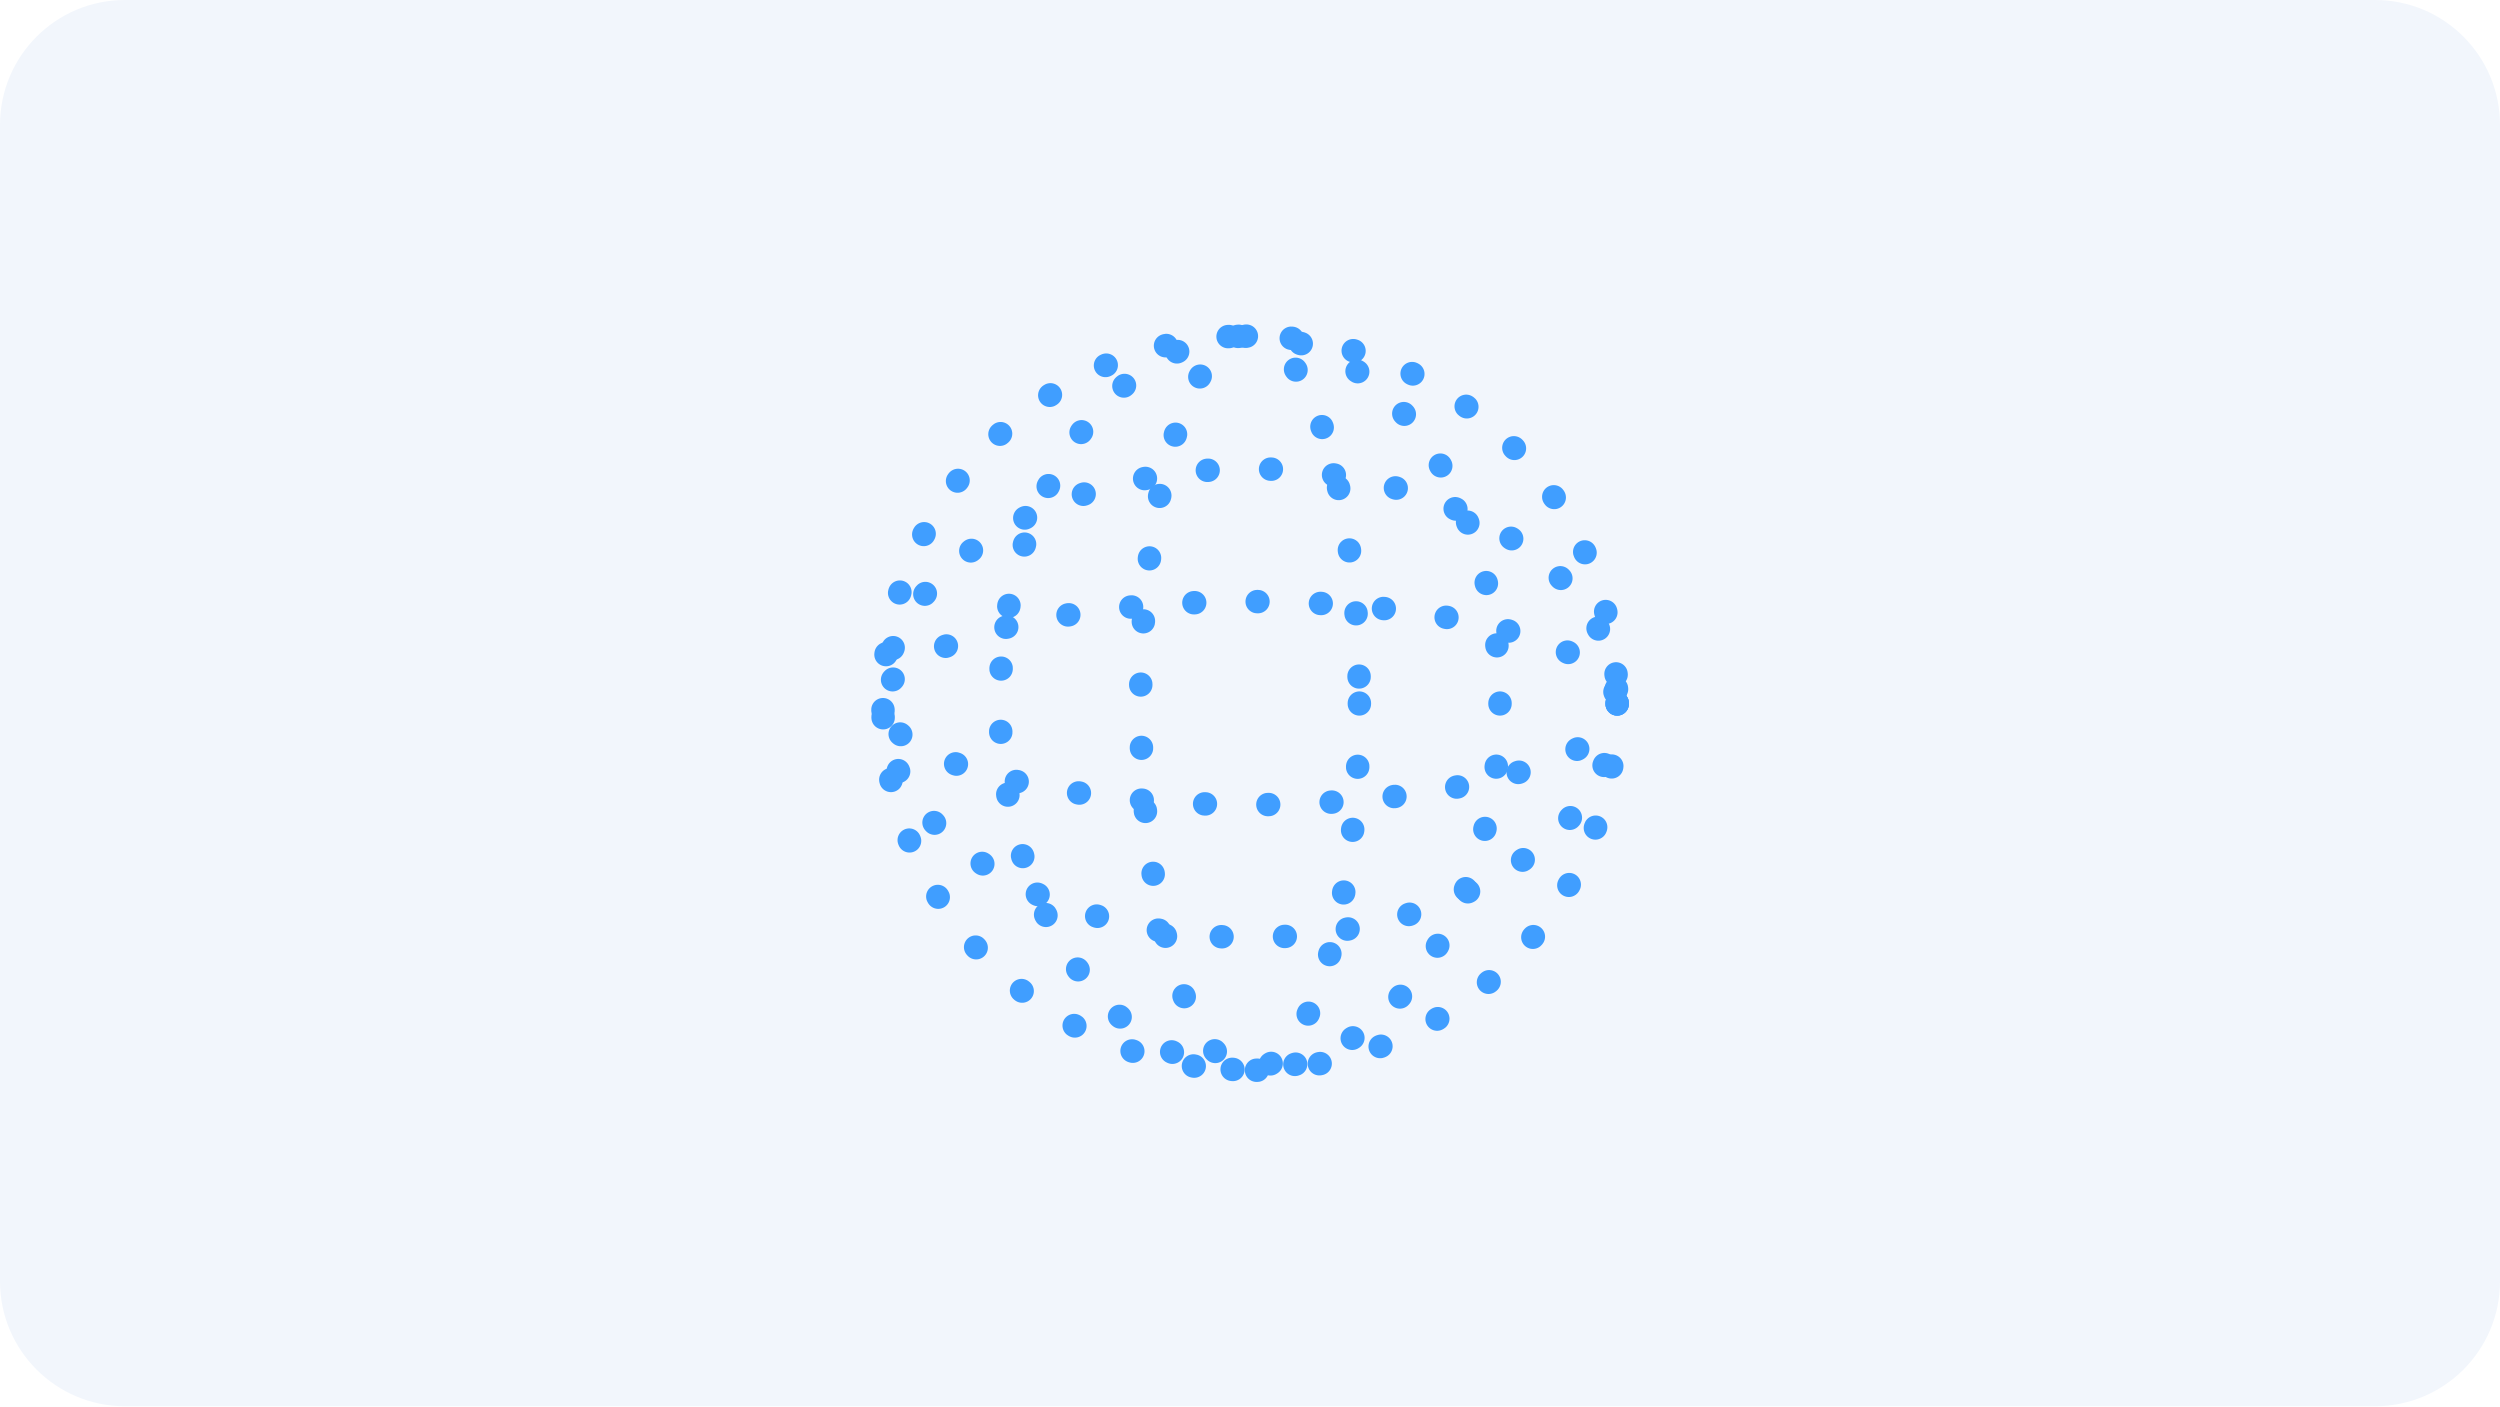
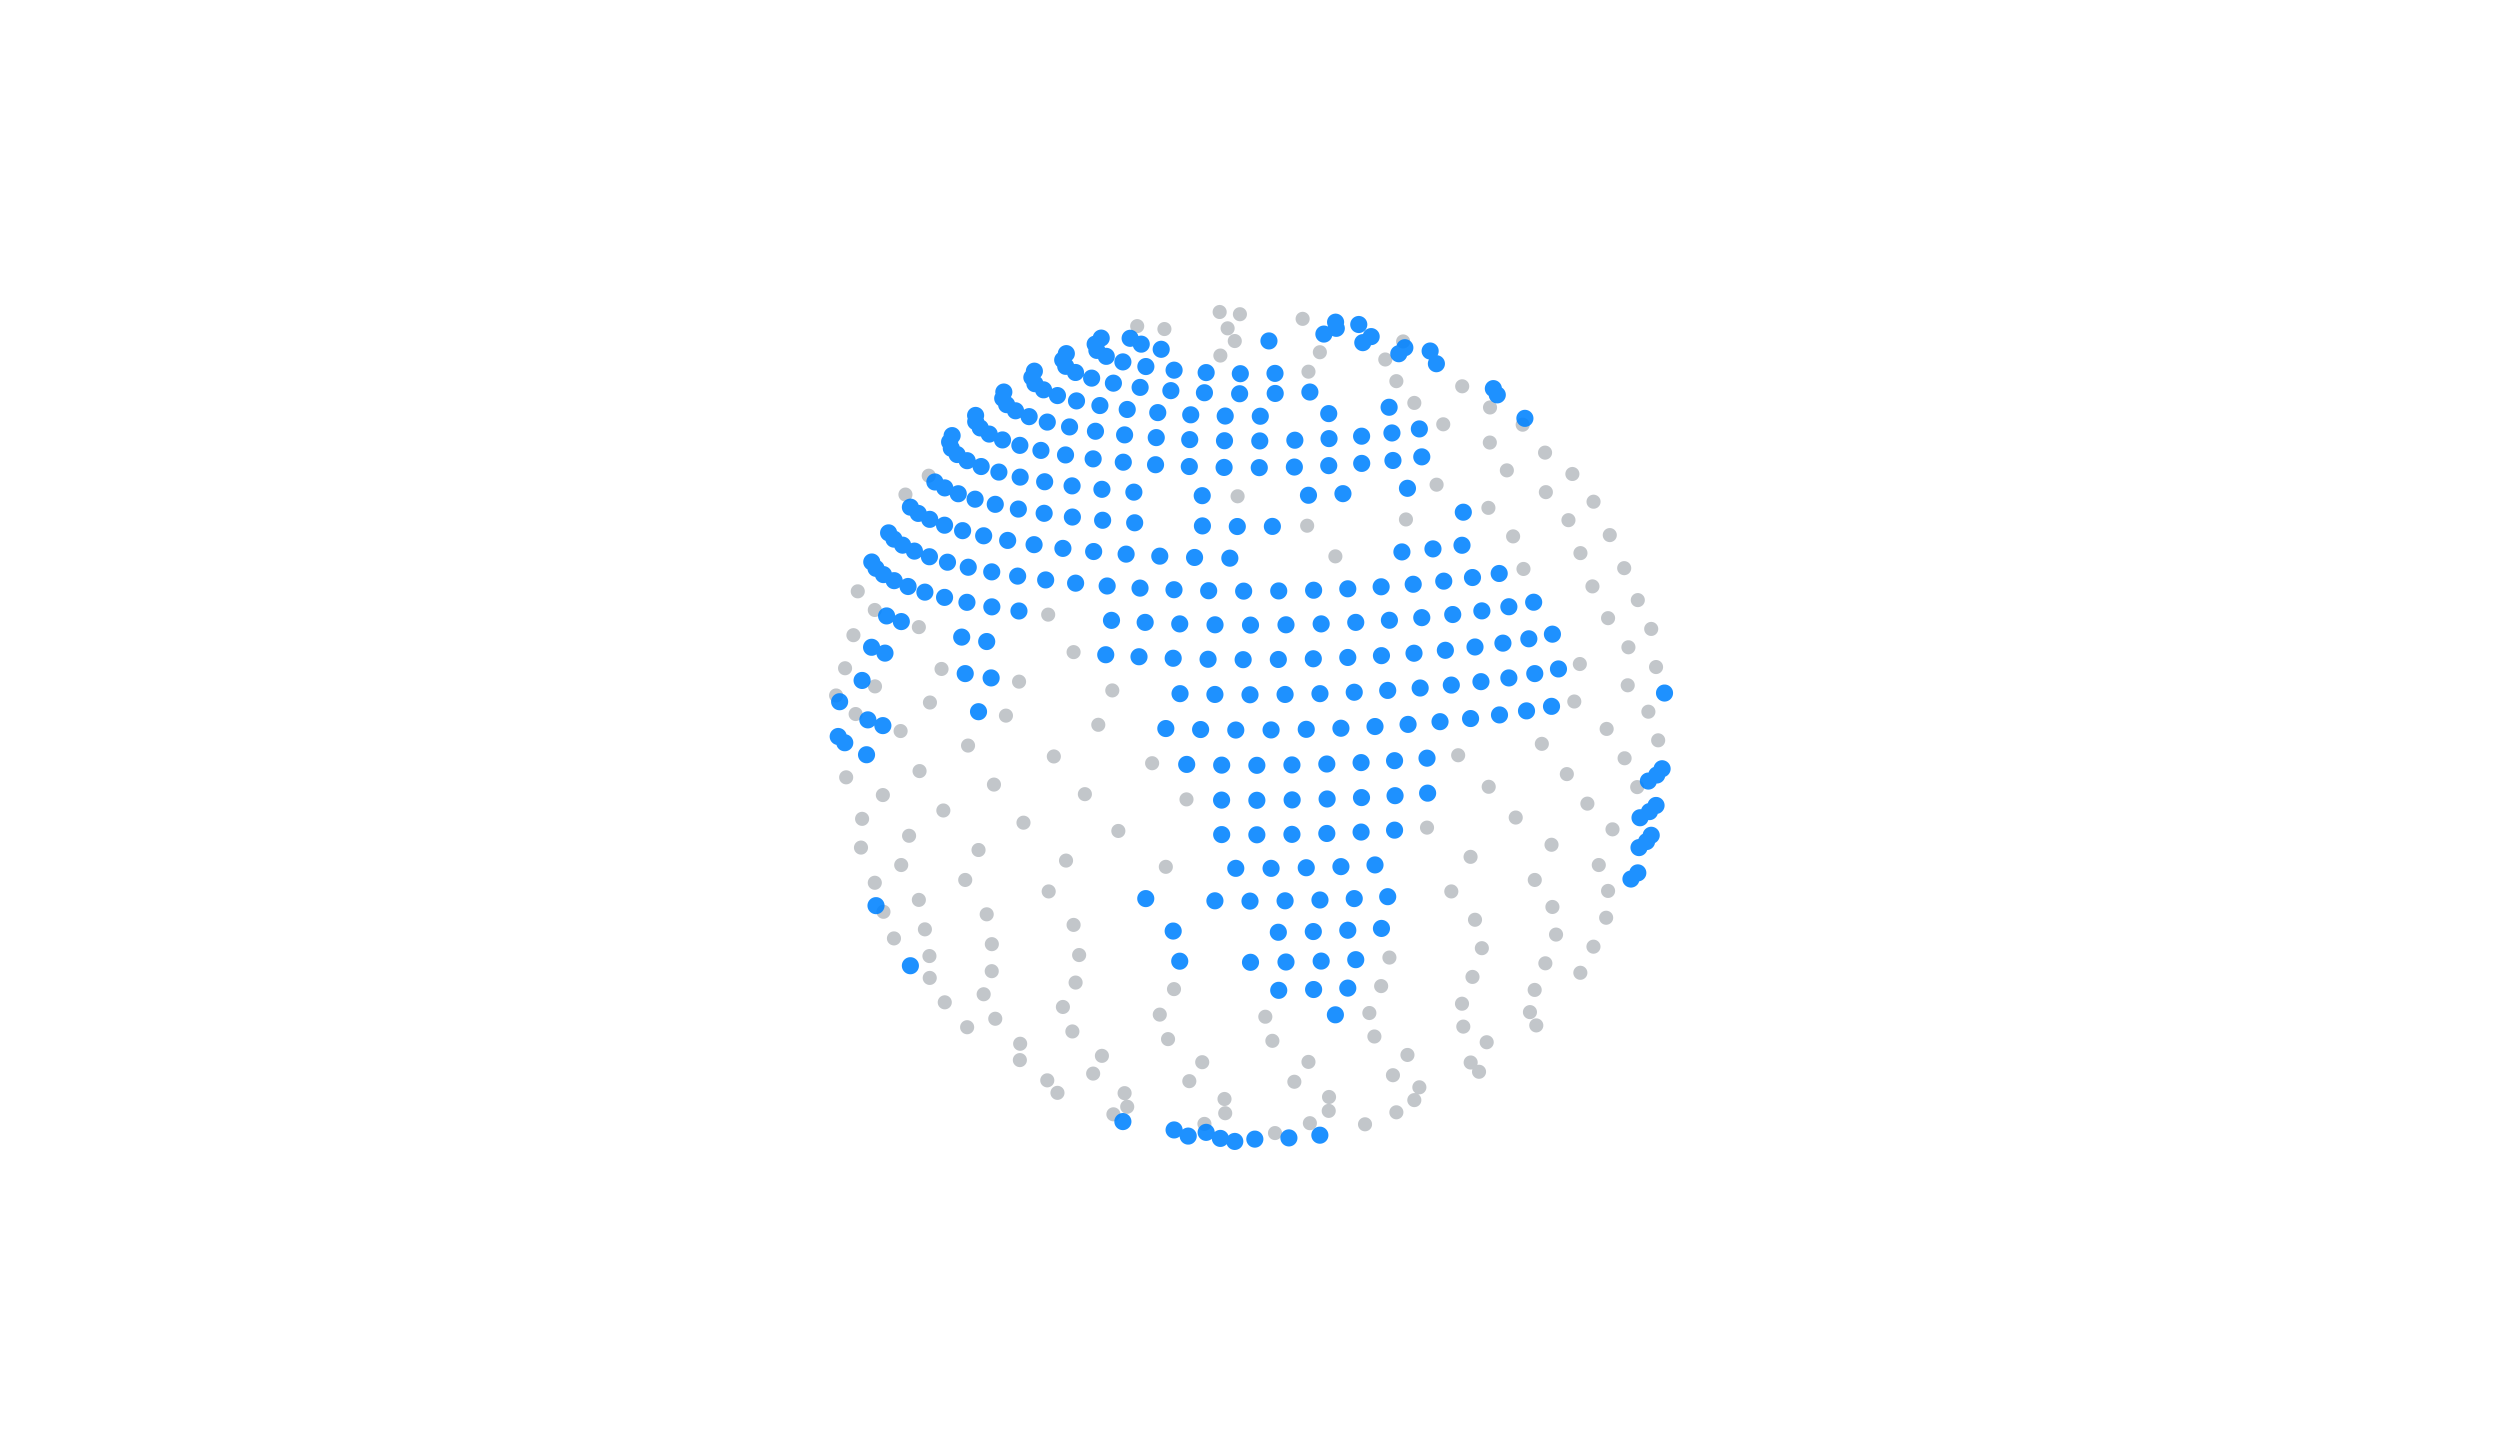
- <svg xmlns="http://www.w3.org/2000/svg" width="320" height="180" viewBox="0 0 320 180" fill="none">
-   <rect width="320" height="180" rx="16" fill="#F2F6FC" />
-   <g stroke="#409EFF" stroke-width="3" stroke-linecap="round" stroke-dasharray=".1 8">
-     <ellipse cx="160" cy="90" rx="47" ry="47" />
-     <ellipse cx="160" cy="90" rx="32" ry="47" />
-     <ellipse cx="160" cy="90" rx="14" ry="47" />
-     <ellipse cx="160" cy="90" rx="47" ry="30" />
-     <ellipse cx="160" cy="90" rx="47" ry="13" />
+ <svg xmlns="http://www.w3.org/2000/svg" width="248" height="144" viewBox="0 0 248 144" fill="none">
+   <g stroke-linecap="round">
+     <path d="M135.41 111.53h0M126.48 112.4h0M138.52 110.34h0M129.94 111.42h0M119.48 111.49h0M110.45 110.54h0M140.3 109.13h0M131.81 110.2h0M121.54 110.43h0M111.82 109.79h0M104.9 108.41h0M146.72 106.32h0M140.8 107.86h0M131.84 108.82h0M121.47 109.02h0M111.56 108.44h0M103.89 107.17h0M145.89 105.4h0M138.18 106.66h0M128.4 107.31h0M117.98 107.25h0M108.44 106.5h0M101.17 105.16h0M152.4 101.72h0M147.48 103.39h0M139.62 104.65h0M129.8 105.34h0M119.26 105.37h0M109.31 104.74h0M101.2 103.54h0M95.94 101.9h0M151.77 100.4h0M145.16 101.84h0M136.34 102.82h0M126.22 103.25h0M115.87 103.08h0M106.38 102.32h0M98.73 101.06h0M93.72 99.43h0M156.77 96.5h0M152.24 98.2h0M145.03 99.57h0M135.84 100.49h0M125.52 100.86h0M115.05 100.65h0M105.44 99.89h0M97.58 98.63h0M92.23 97.01h0M158.07 93.91h0M153.3 95.56h0M146.07 96.91h0M137.01 97.82h0M116.46 98.12h0M106.7 97.47h0M98.38 96.34h0M92.2 94.84h0M88.68 93.09h0M159.33 91.04h0M154.36 92.71h0M147 94.06h0M137.83 94.99h0M107.05 94.74h0M98.39 93.66h0M91.75 92.19h0M87.64 90.45h0M159.52 88.38h0M154 89.97h0M146.32 91.24h0M106.5 91.75h0M97.88 90.7h0M91.15 89.27h0M86.78 87.57h0M158.6 85.81h0M152.25 87.29h0M143.97 88.43h0M104.03 88.43h0M95.75 87.29h0M89.4 85.81h0M85.41 84.08h0M159.96 82.27h0M153.91 83.8h0M145.88 85h0M115.65 85.99h0M105.75 85.37h0M97.07 84.32h0M90.18 82.91h0M85.52 81.23h0M162.41 78.08h0M157.47 79.72h0M150.36 81.1h0M141.56 82.1h0M110.94 82.43h0M101.53 81.61h0M93.58 80.4h0M87.58 78.87h0M83.94 77.11h0M164.49 73.44h0M161.16 75.22h0M155.43 76.79h0M147.68 78.05h0M117.7 79.3h0M107.62 78.78h0M98.6 77.83h0M91.22 76.49h0M163.52 70.6h0M159.38 72.31h0M152.95 73.79h0M144.65 74.92h0M114.29 75.71h0M104.54 75.04h0M96.03 73.96h0M89.34 72.52h0M84.88 70.83h0M82.94 68.99h0M164.28 66.17h0M161.47 67.98h0M156.17 69.59h0M108.95 71.9h0M99.79 70.99h0M92.25 69.69h0M86.8 68.09h0M83.83 66.29h0M163.8 62.39h0M161.54 64.21h0M156.72 65.87h0M110.34 68.49h0M101.09 67.62h0M93.4 66.36h0M84.66 63.01h0M162.47 59.53h0M159.52 61.32h0M106.5 64.69h0M91.15 62.21h0M86.78 60.51h0M85.09 58.66h0M161.12 56.36h0M157.97 58.17h0M103.98 60.97h0M159.69 53.08h0M156.78 54.87h0M151.13 56.44h0M158.08 49.77h0M155.59 51.6h0M150.1 53.21h0M132.47 55.19h0M89.82 49.06h0M155.98 47.02h0M153.35 48.82h0M147.65 50.38h0M139.47 51.53h0M129.67 52.15h0M92.13 47.19h0M153.27 44.9h0M149.48 46.66h0M142.51 48.08h0M122.77 49.23h0M151.05 42.13h0M147.79 43.9h0M147.81 40.42h0M143.17 42.09h0M145.05 38.32h0M140.3 39.97h0M138.52 37.81h0M139.19 33.87h0M137.42 35.66h0M129.8 36.87h0M130.93 34.94h0M121.06 35.27h0M112.81 32.35h0M122.49 33.83h0M115.51 32.64h0M120.99 30.95h0M129.22 31.63h0M121.78 32.57h0M123 31.17h0" stroke="#6F7781" stroke-opacity="0.42" stroke-width="1.4" />
+     <path d="M122.49 113.23h0M130.93 112.61h0M127.86 112.88h0M124.48 113h0M121.06 112.93h0M117.87 112.7h0M119.65 112.33h0M116.47 112.09h0M111.39 111.26h0M132.47 100.67h0M90.31 95.8h0M133.7 98.02h0M130.31 98.16h0M126.85 98.24h0M134.49 95.2h0M131.06 95.34h0M127.57 95.43h0M124.05 95.46h0M117.03 95.35h0M86.9 89.84h0M162.47 86.59h0M161.79 87.2h0M137.04 92.1h0M133.7 92.28h0M130.28 92.41h0M126.81 92.48h0M116.38 92.36h0M163.8 82.86h0M163.34 83.48h0M162.59 84.08h0M137.66 88.95h0M134.34 89.14h0M130.94 89.28h0M127.48 89.36h0M124 89.39h0M120.52 89.36h0M113.66 89.14h0M164.28 79.9h0M163.63 80.51h0M162.69 81.12h0M136.4 85.8h0M133.02 85.97h0M129.58 86.08h0M126.09 86.14h0M122.59 86.14h0M164.88 76.26h0M164.35 76.88h0M163.52 77.48h0M138.34 82.35h0M135.02 82.54h0M131.62 82.68h0M128.16 82.77h0M124.68 82.81h0M121.19 82.79h0M141.62 78.68h0M138.39 78.93h0M135.06 79.12h0M131.65 79.26h0M128.18 79.35h0M124.68 79.39h0M121.18 79.37h0M85.96 74.87h0M83.8 73.68h0M83.15 73.06h0M165.12 68.75h0M141.56 75.21h0M138.34 75.46h0M135.02 75.65h0M131.62 75.79h0M128.16 75.88h0M124.68 75.92h0M121.19 75.9h0M117.72 75.83h0M87.58 71.98h0M86.09 71.41h0M83.29 69.61h0M153.91 70.07h0M151.43 70.52h0M148.75 70.92h0M145.88 71.28h0M142.85 71.59h0M139.68 71.86h0M136.4 72.07h0M133.02 72.24h0M129.58 72.35h0M126.09 72.41h0M122.59 72.42h0M119.1 72.37h0M115.65 72.27h0M97.07 70.6h0M85.52 67.5h0M154.6 66.36h0M152.25 66.82h0M149.68 67.25h0M146.91 67.62h0M143.97 67.96h0M140.88 68.25h0M137.66 68.49h0M134.34 68.67h0M130.94 68.81h0M127.48 68.89h0M124 68.92h0M120.52 68.89h0M117.06 68.81h0M98.32 67.25h0M95.75 66.82h0M87.79 64.79h0M86.46 64.21h0M154 62.91h0M151.66 63.37h0M149.09 63.8h0M146.32 64.18h0M143.38 64.51h0M140.27 64.8h0M137.04 65.04h0M133.7 65.22h0M130.28 65.35h0M126.81 65.42h0M123.32 65.44h0M119.84 65.4h0M116.38 65.3h0M112.99 65.15h0M109.69 64.95h0M97.88 63.64h0M95.4 63.2h0M89.41 61.66h0M87.95 61.1h0M152.14 59.74h0M149.68 60.19h0M147 60.6h0M144.11 60.96h0M141.04 61.27h0M137.83 61.53h0M134.49 61.74h0M131.06 61.89h0M127.57 61.98h0M124.05 62.01h0M120.53 61.98h0M117.03 61.89h0M113.6 61.74h0M110.26 61.54h0M101.08 60.61h0M98.39 60.2h0M95.92 59.75h0M93.7 59.26h0M91.75 58.74h0M90.08 58.18h0M88.7 57.6h0M87.64 57h0M86.9 56.38h0M86.48 55.75h0M148.72 56.89h0M146.07 57.29h0M143.22 57.65h0M140.19 57.96h0M137.01 58.21h0M133.7 58.41h0M130.31 58.55h0M126.85 58.62h0M123.37 58.64h0M119.9 58.6h0M116.46 58.5h0M113.09 58.34h0M109.83 58.13h0M106.7 57.85h0M103.73 57.53h0M100.95 57.15h0M98.38 56.73h0M96.05 56.27h0M93.99 55.77h0M92.2 55.23h0M90.71 54.67h0M89.54 54.08h0M88.68 53.48h0M88.15 52.86h0M145.03 54.09h0M142.15 54.45h0M139.07 54.75h0M122 55.37h0M118.5 55.3h0M115.05 55.17h0M111.71 54.97h0M108.49 54.71h0M105.44 54.4h0M102.58 54.03h0M99.96 53.61h0M97.58 53.15h0M95.49 52.64h0M93.7 52.1h0M92.23 51.52h0M91.09 50.93h0M90.31 50.31h0M145.16 50.81h0M126.22 52.22h0M122.74 52.23h0M119.28 52.17h0M112.56 51.86h0M109.38 51.61h0M106.38 51.29h0M103.58 50.92h0M101.02 50.5h0M98.73 50.03h0M96.73 49.52h0M95.06 48.98h0M93.72 48.4h0M92.74 47.81h0M139.62 48.44h0M133.22 48.97h0M129.8 49.13h0M119.26 49.17h0M112.48 48.82h0M109.31 48.54h0M106.35 48.2h0M103.63 47.79h0M101.2 47.33h0M99.09 46.83h0M97.33 46.28h0M95.94 45.7h0M94.95 45.09h0M94.37 44.47h0M94.2 43.84h0M94.45 43.21h0M151.27 41.5h0M141.04 45.32h0M138.18 45.68h0M135.08 45.97h0M131.81 46.19h0M128.4 46.33h0M124.92 46.39h0M121.43 46.37h0M117.98 46.28h0M114.63 46.1h0M111.43 45.85h0M108.44 45.52h0M105.7 45.13h0M103.26 44.68h0M101.17 44.18h0M99.45 43.64h0M98.13 43.06h0M97.24 42.45h0M96.79 41.83h0M96.78 41.21h0M148.14 38.55h0M148.53 39.17h0M140.8 42.55h0M138.08 42.95h0M135.07 43.27h0M131.84 43.51h0M128.45 43.67h0M124.97 43.74h0M121.47 43.72h0M118.02 43.61h0M114.7 43.41h0M111.56 43.14h0M108.67 42.78h0M106.1 42.35h0M103.89 41.87h0M102.09 41.33h0M100.74 40.75h0M99.86 40.14h0M99.47 39.52h0M99.58 38.89h0M137.8 40.4h0M131.81 41.03h0M125.02 41.29h0M121.54 41.27h0M118.12 41.15h0M114.85 40.93h0M111.82 40.62h0M109.11 40.23h0M106.79 39.77h0M104.9 39.24h0M103.52 38.67h0M102.66 38.06h0M102.36 37.44h0M102.61 36.82h0M141.87 34.82h0M142.49 36.08h0M129.94 38.89h0M126.5 39.03h0M122.97 39.06h0M119.48 38.96h0M116.15 38.75h0M113.1 38.43h0M110.45 38.01h0M108.29 37.51h0M106.69 36.95h0M105.72 36.34h0M105.42 35.71h0M105.78 35.08h0M139.36 34.49h0M138.76 35.09h0M126.48 37.04h0M123.04 37.07h0M119.65 36.96h0M116.47 36.72h0M113.67 36.36h0M111.39 35.9h0M109.74 35.35h0M108.81 34.76h0M108.64 34.14h0M109.24 33.54h0M134.79 32.19h0M136.02 33.39h0M135.19 33.99h0M115.19 34.65h0M113.21 34.14h0M112.11 33.56h0M132.49 31.96h0M132.56 32.57h0M131.33 33.14h0M125.88 33.82h0" stroke="#0083FF" stroke-opacity="0.88" stroke-width="1.7" />
  </g>
</svg>
